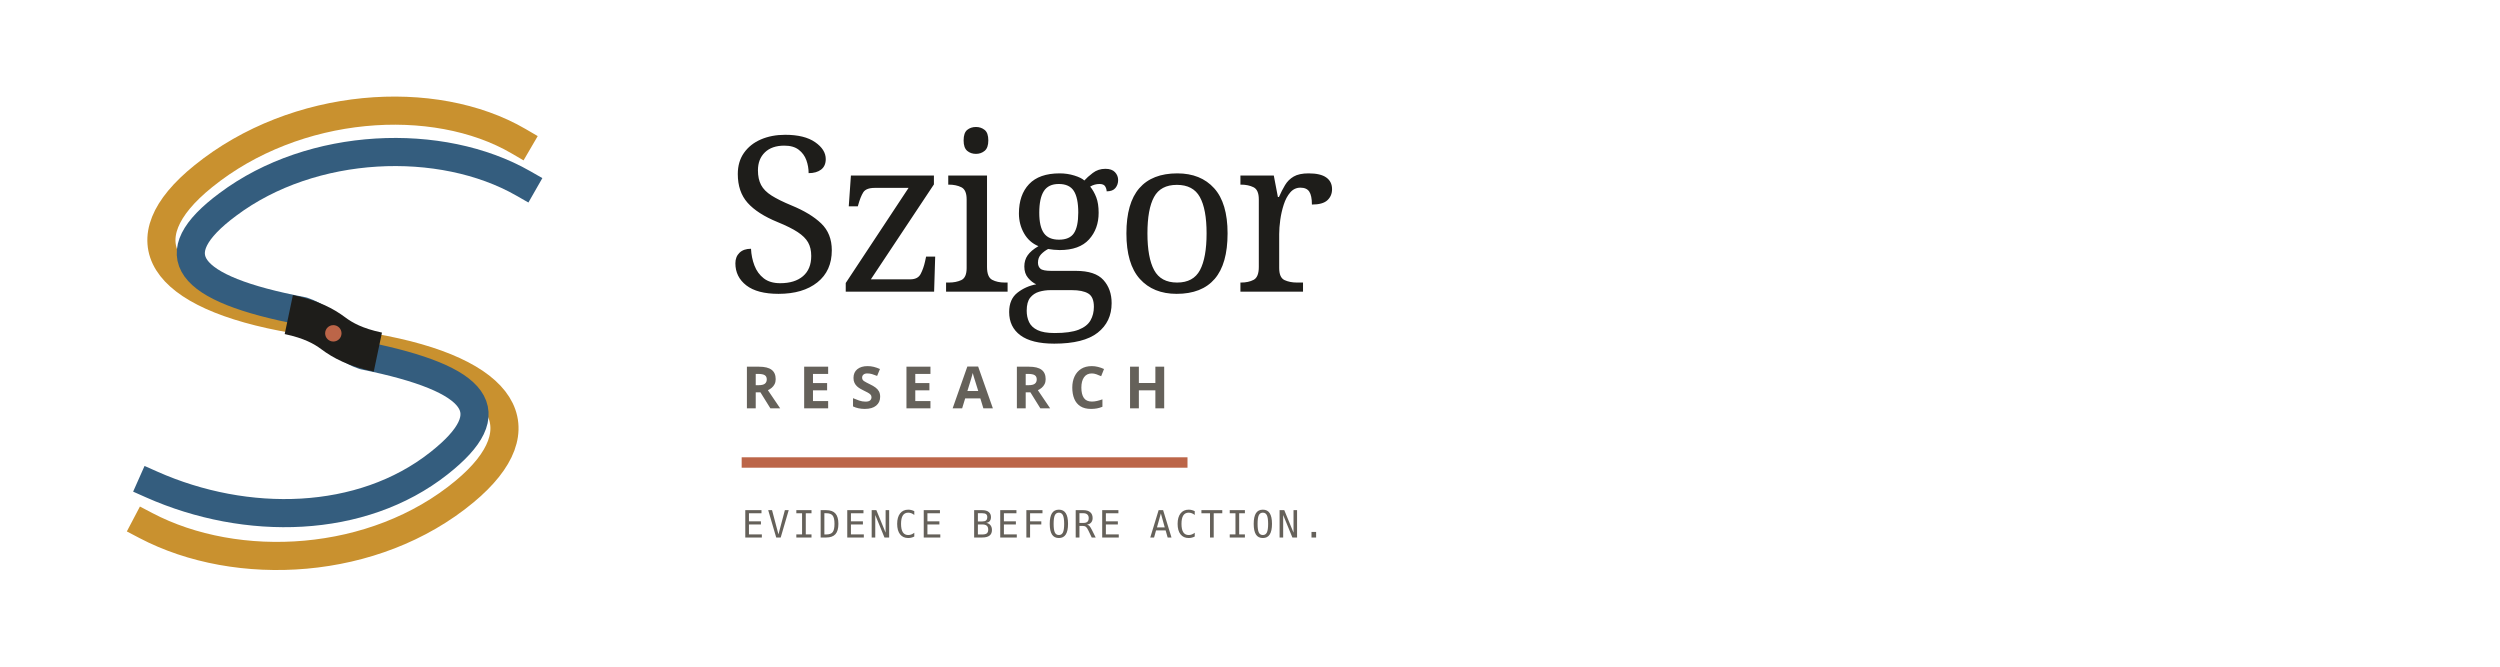
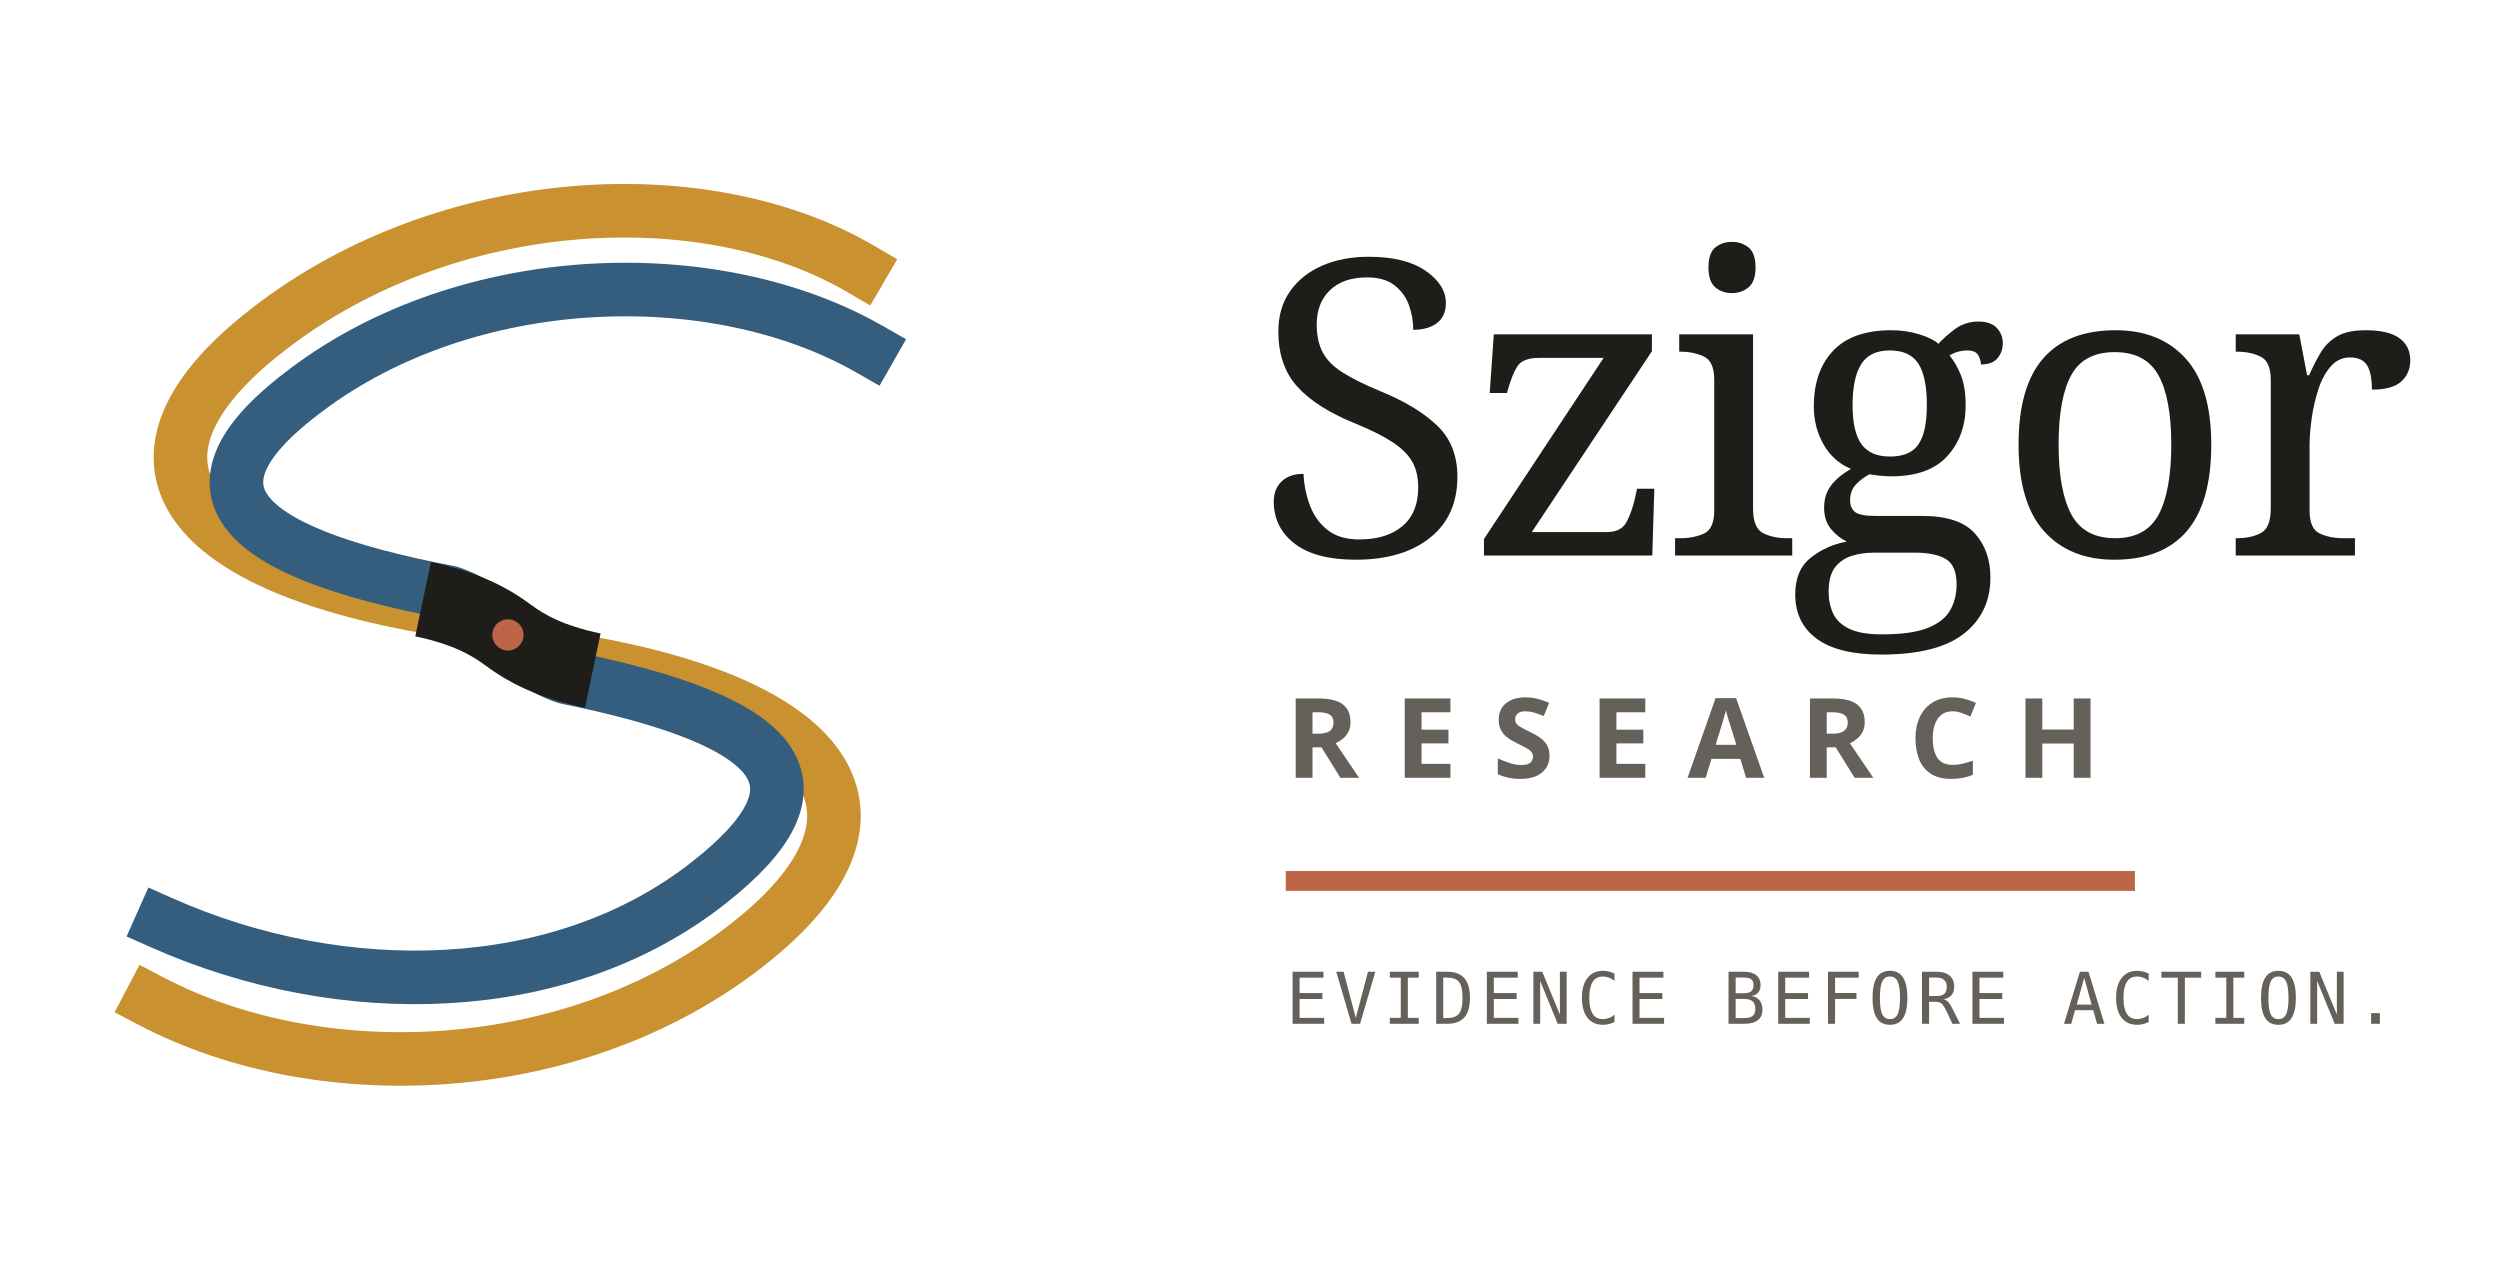
- <svg xmlns="http://www.w3.org/2000/svg" viewBox="0 0 1200 320" role="img" aria-labelledby="title desc">
+ <svg xmlns="http://www.w3.org/2000/svg" viewBox="32 0 630 320" role="img" aria-labelledby="title desc">
  <g transform="translate(16 16) scale(.5625)" fill="none" stroke-linejoin="round" stroke-linecap="square">
    <path d="M 414 92 C 342 50 224 58 145 122 C 78 176 106 224 223 244 C 239 247 248 251 256 256 C 264 261 273 265 289 268 C 404 288 433 337 368 391 C 291 455 174 461 96 420" stroke="#C9912F" stroke-width="24" />
    <path d="M 418 128 C 348 88 238 92 166 146 C 108 189 130 218 230 237 C 242 241 250 248 256 256 C 262 264 270 271 282 275 C 381 295 402 323 346 367 C 280 419 182 421 101 385" stroke="#345D7E" stroke-width="24" />
    <path d="M 218 240 C 237 244 248 250 256 256 C 264 262 275 268 294 272" stroke="#1E1D1A" stroke-width="34" stroke-linecap="butt" />
    <circle cx="256" cy="256" r="7" fill="#BC6548" stroke="none" />
  </g>
  <text x="348" y="140" fill="#1E1D1A" font-family="Georgia, 'Noto Serif SC', serif" font-size="104" font-weight="500" letter-spacing="-3">Szigor</text>
  <text x="356" y="196" fill="#65615A" font-family="'Source Sans Pro', 'Segoe UI', sans-serif" font-size="28" font-weight="600" letter-spacing="9">RESEARCH</text>
  <line x1="356" y1="222" x2="570" y2="222" stroke="#BC6548" stroke-width="5" />
  <text x="356" y="258" fill="#65615A" font-family="'IBM Plex Mono', Consolas, monospace" font-size="18" letter-spacing="1.4">EVIDENCE BEFORE ACTION.</text>
</svg>
